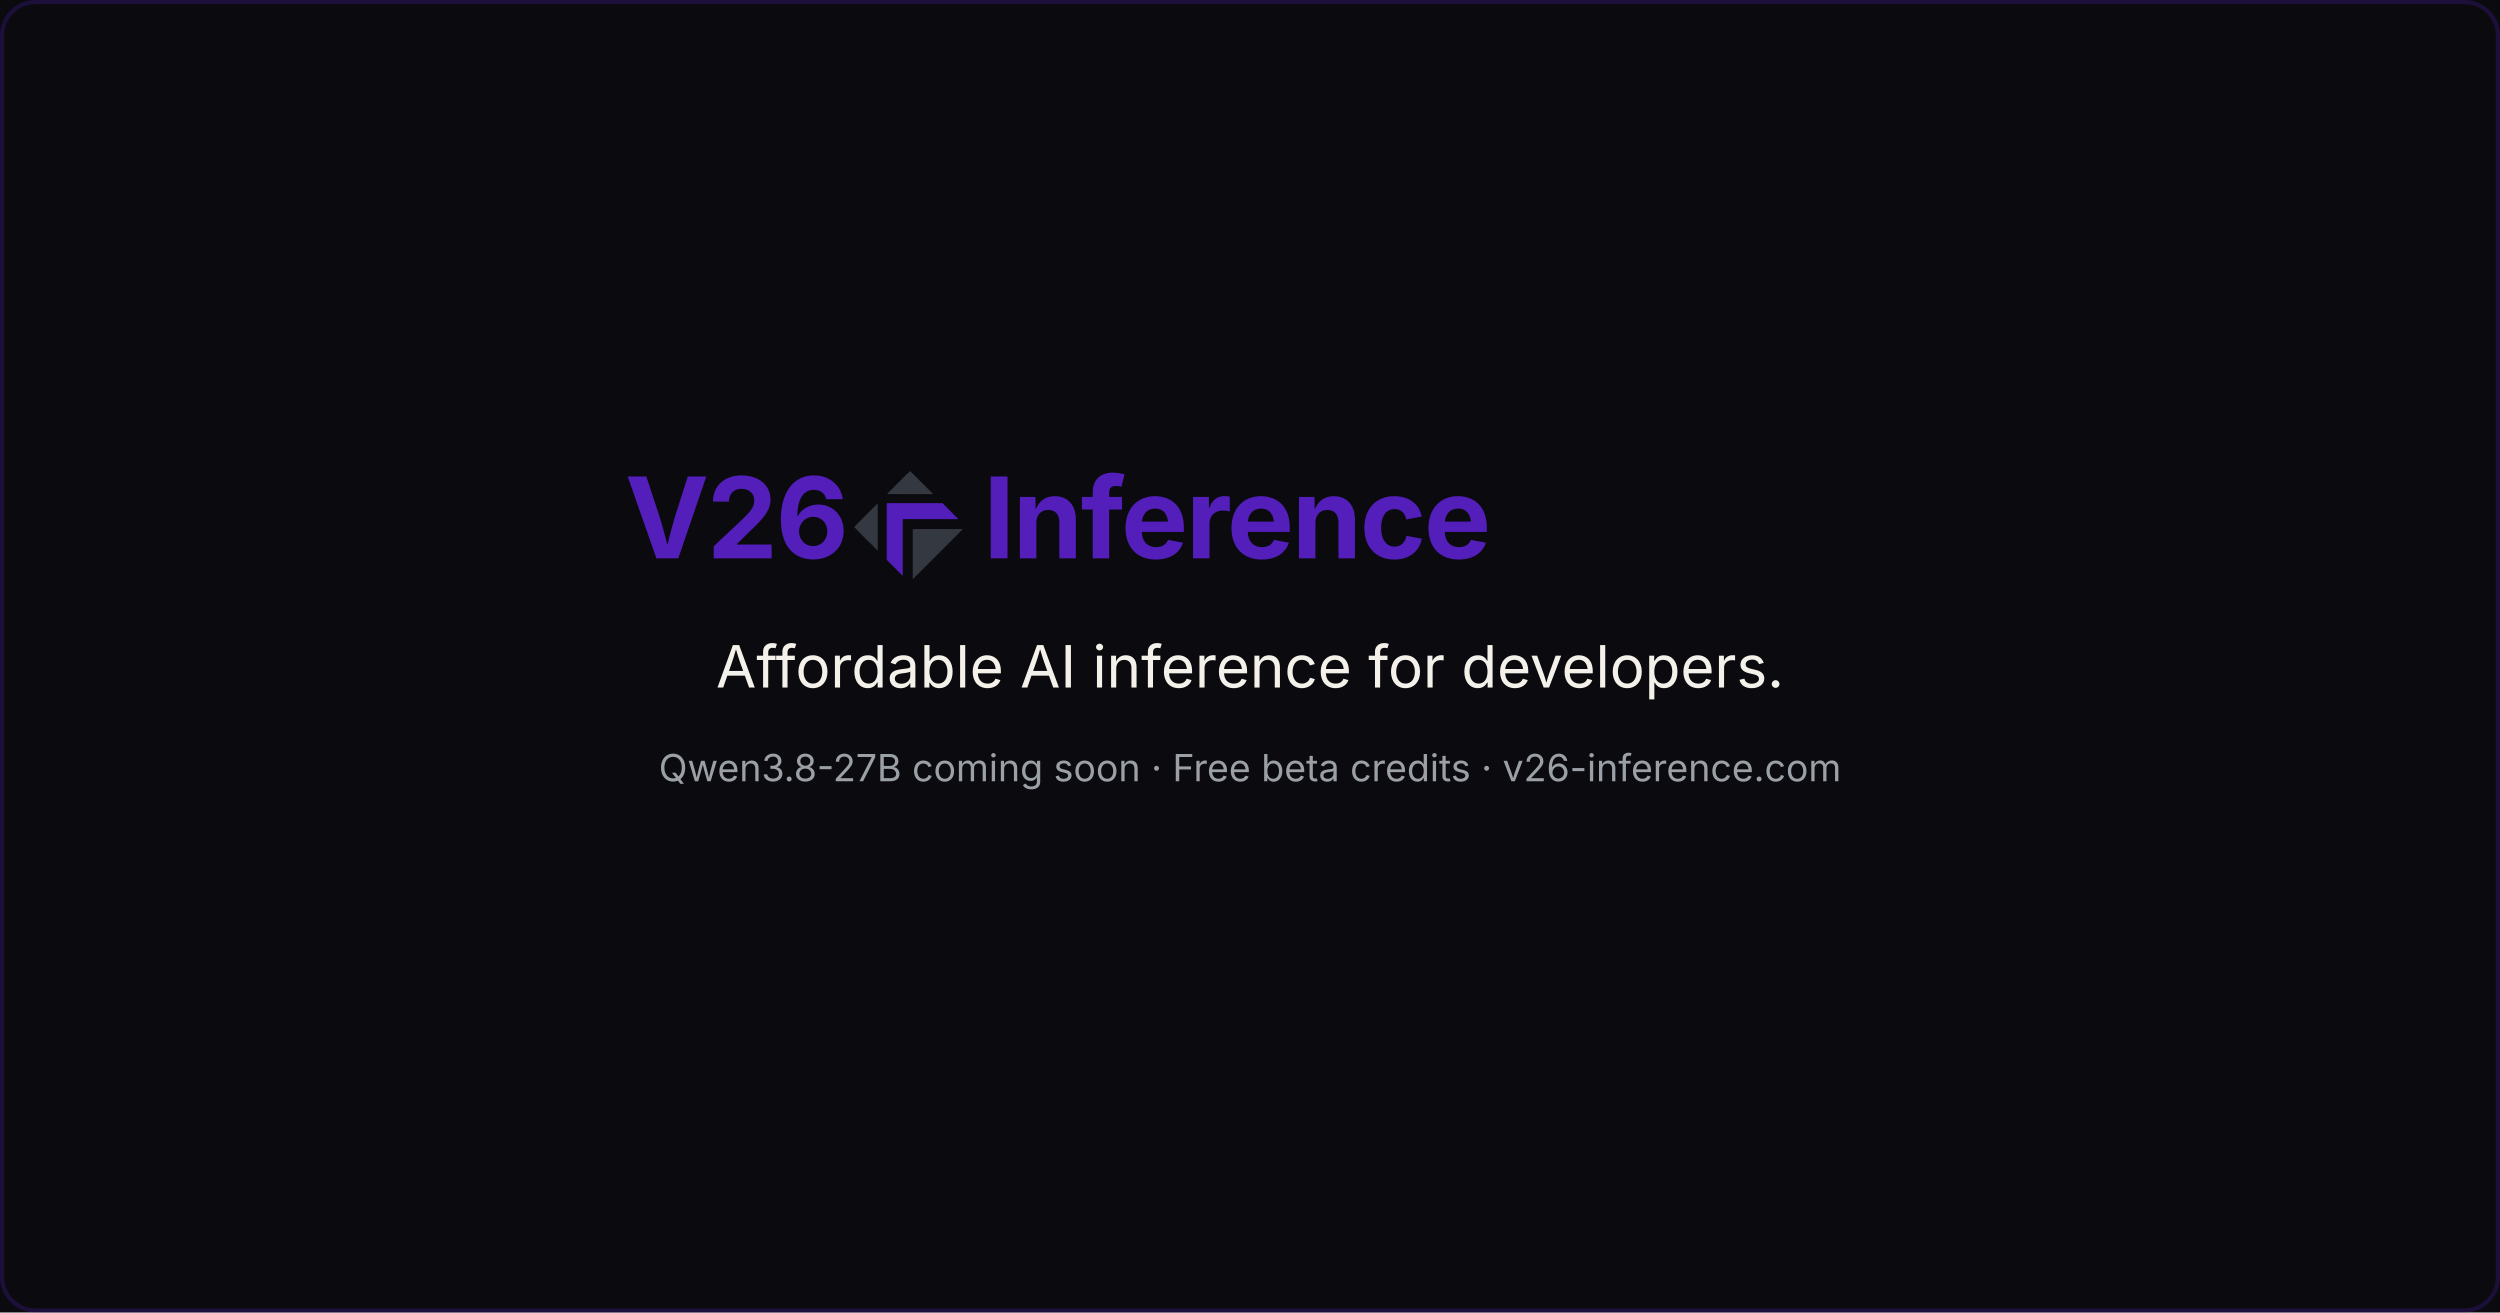
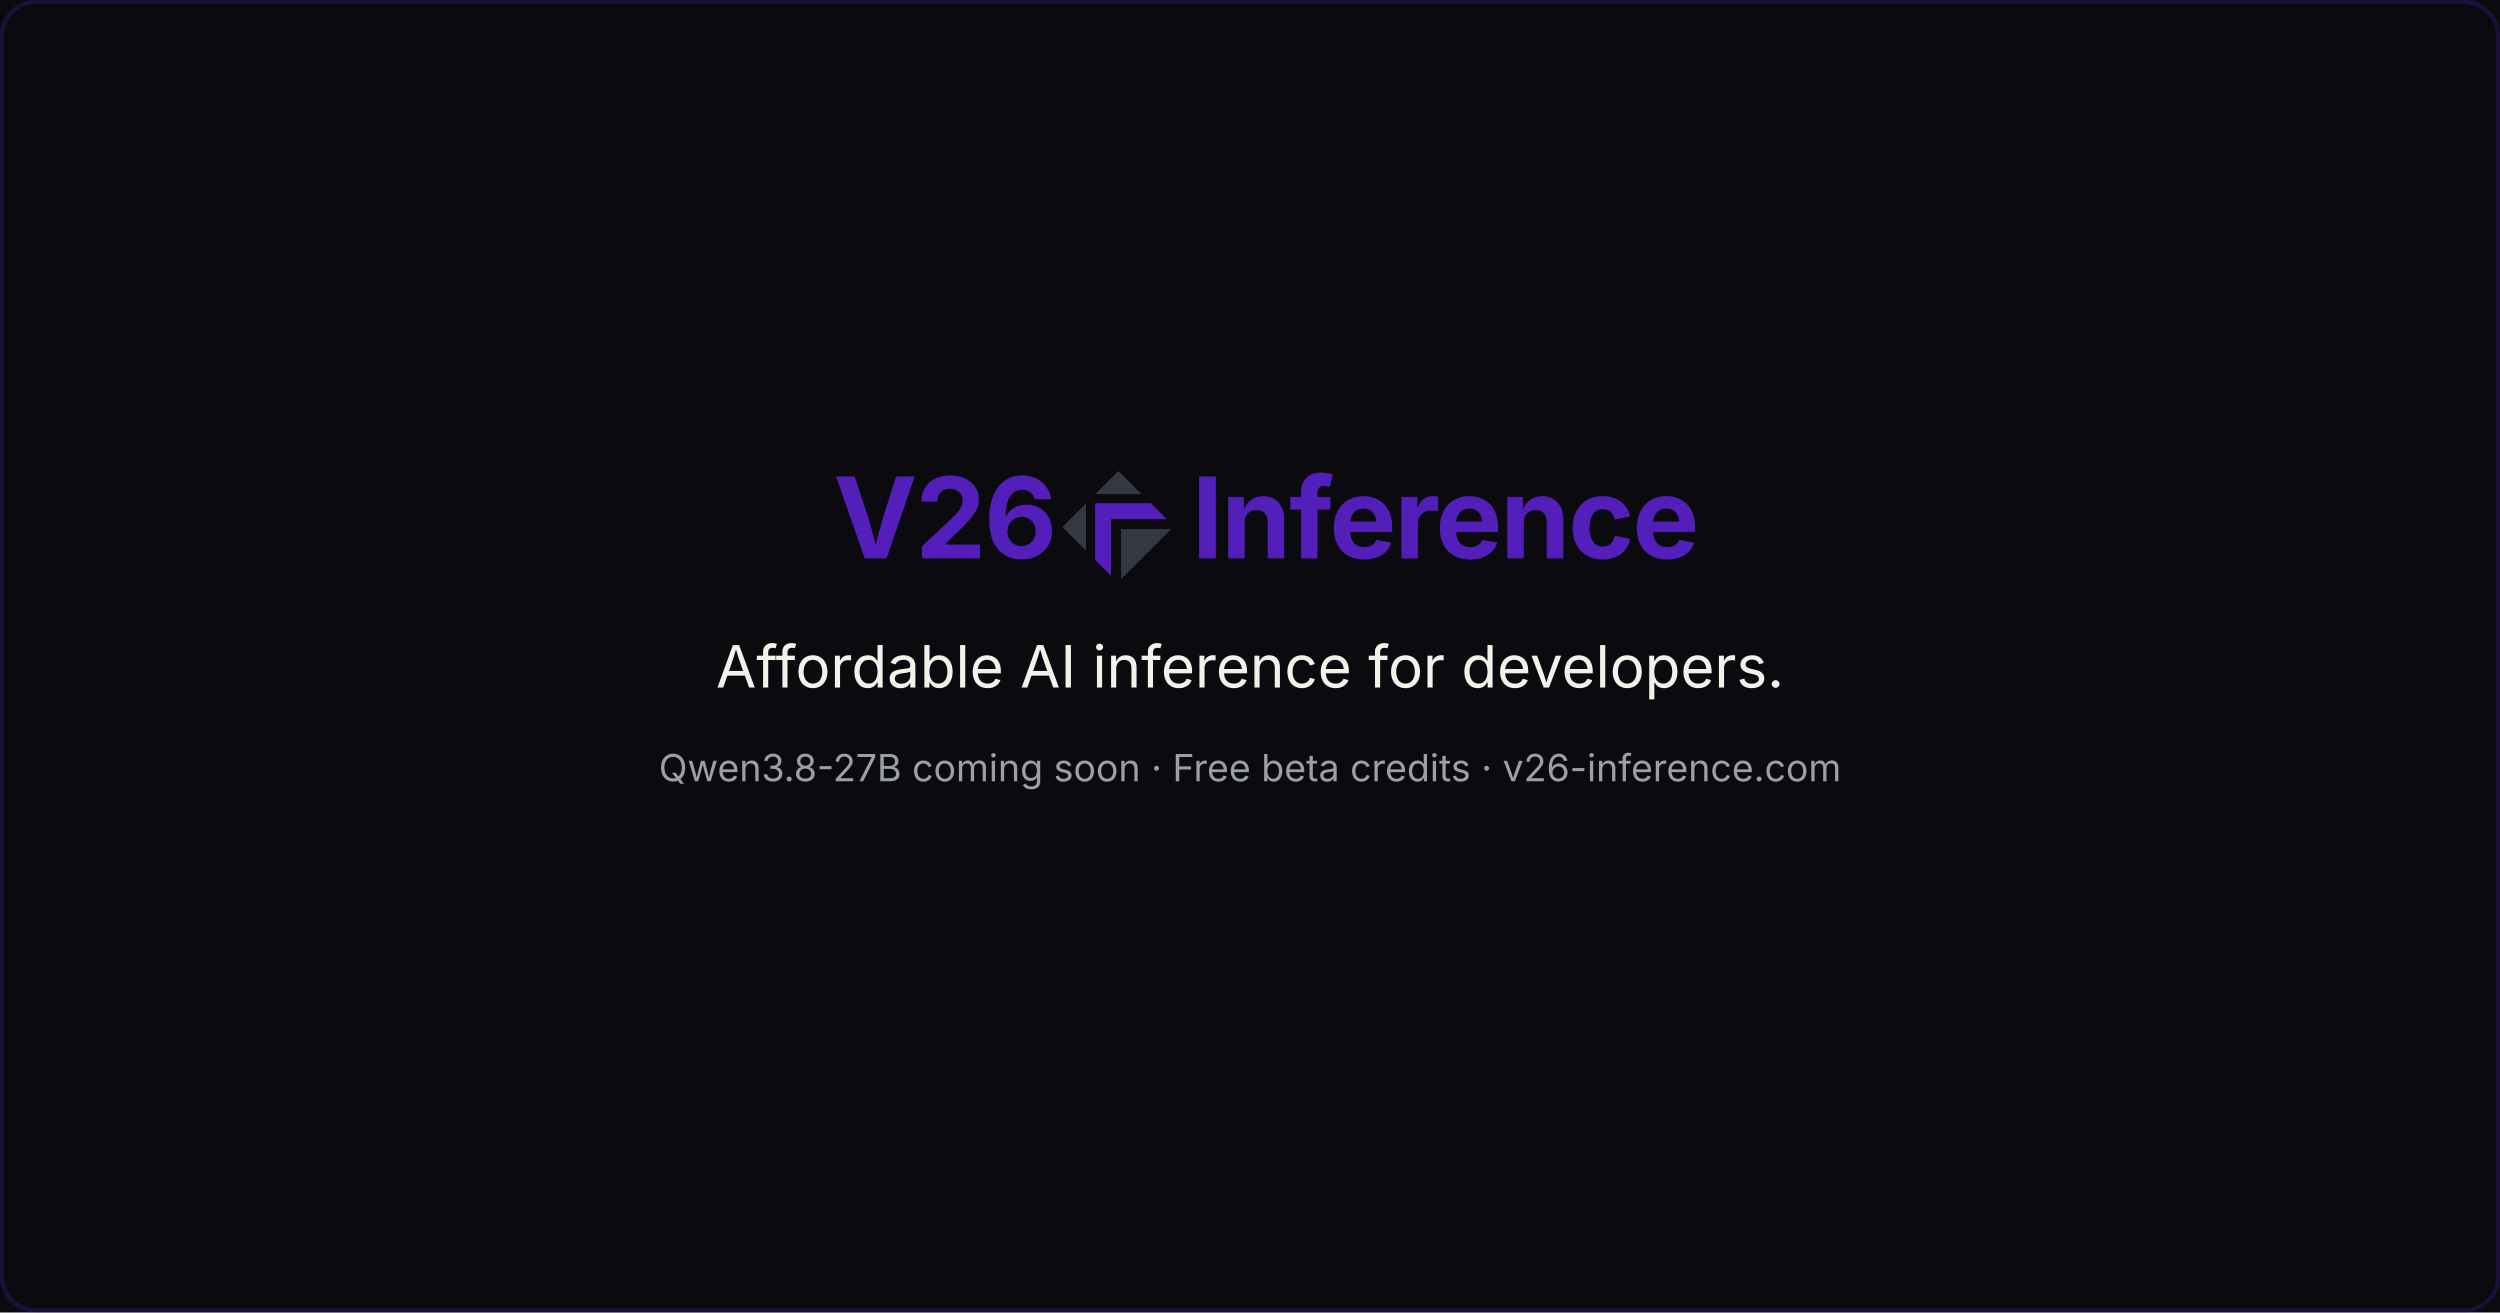
<svg xmlns="http://www.w3.org/2000/svg" width="1200" height="630" viewBox="0 0 1200 630">
  <rect width="1200" height="630" fill="#0a0a0f" />
  <rect x="1" y="1" width="1198" height="628" rx="16" fill="none" stroke="#531eba" stroke-width="2" opacity="0.25" />
-   <g transform="translate(300,220)">
+   <g transform="translate(400,220)">
    <text x="0" y="48" font-family="'Nexon','NEXON Lv1 Gothic',Inter,sans-serif" font-weight="700" font-size="54" letter-spacing="-1" fill="#531eba">V26</text>
    <g transform="translate(110,6)">
      <svg viewBox="1.25 1.25 87.74 87.38" width="52" height="52">
        <path fill="#343840" d="M46.61,1.25c6.16,6.17,12.3,12.33,18.49,18.53c-0.05,0.18-0.3,0.14-0.51,0.14c-0.4,0.01-0.8,0.01-1.21,0.01 c-11.26,0-22.52-0.01-33.79-0.02c-0.47,0-0.96,0.08-1.37-0.07c-0.13-0.31,0.05-0.42,0.16-0.53C32.39,15.06,45.68,1.9,46.61,1.25z" />
        <path fill="#531eba" d="M85.46,40.21c-5.14,0-10.1,0-15.06,0c-4.92,0-9.84,0-14.76,0c-4.95,0-9.91-0.01-14.93,0 c-0.05,0.38-0.1,0.64-0.11,0.89c-0.01,0.89-0.01,1.79-0.01,2.68c0,13.51,0.01,27.02,0.01,40.52c0,0.47,0.05,0.96-0.09,1.58 c-0.31-0.24-0.53-0.37-0.7-0.55c-3.86-3.86-7.7-7.73-11.59-11.56c-0.55-0.55-0.62-1.13-0.62-1.81c0.01-6.13,0.01-12.26,0.01-18.38 c0.01-8.23,0.02-16.46,0.04-24.69c0-0.52-0.11-1.07,0.19-1.56c0.15-0.04,0.28-0.11,0.4-0.11c14.8,0,29.61,0,44.52,0 c4.12,4.13,8.29,8.3,12.46,12.48C85.3,39.77,85.32,39.91,85.46,40.21z" />
        <path fill="#343840" d="M20.28,65.65c-1.22-0.99-18.39-18.2-19.03-19.04c0.62-0.84,17.84-18.1,18.82-18.86 c0.28,0.1,0.22,0.35,0.23,0.56c0.01,0.31,0.01,0.63,0.01,0.94c0,11.63,0.01,23.26,0.01,34.89C20.32,64.58,20.3,65.02,20.28,65.65z" />
        <path fill="#343840" d="M48.67,88.63c0-13.45,0-26.8,0-40.22c0.28-0.06,0.53-0.13,0.78-0.15c0.36-0.03,0.71-0.01,1.07-0.01 c12.33,0,24.67-0.01,37-0.01c0.48,0,0.97-0.09,1.41,0.08c0.03,0.1,0.06,0.14,0.06,0.18c0,0.04-0.02,0.09-0.05,0.12 c-13.3,13.31-26.6,26.62-39.9,39.92C49,88.58,48.89,88.57,48.67,88.63z" />
      </svg>
    </g>
    <text x="172" y="48" font-family="'Nexon','NEXON Lv1 Gothic',Inter,sans-serif" font-weight="700" font-size="54" letter-spacing="-1" fill="#531eba">Inference</text>
  </g>
  <text x="600" y="330" font-family="'Nexon',Inter,sans-serif" font-size="28" fill="#f4f1ea" text-anchor="middle">Affordable AI inference for developers.</text>
  <text x="600" y="375" font-family="'Nexon',Inter,sans-serif" font-size="18" fill="#9aa0a6" text-anchor="middle">Qwen3.8-27B coming soon · Free beta credits · v26-inference.com</text>
</svg>
